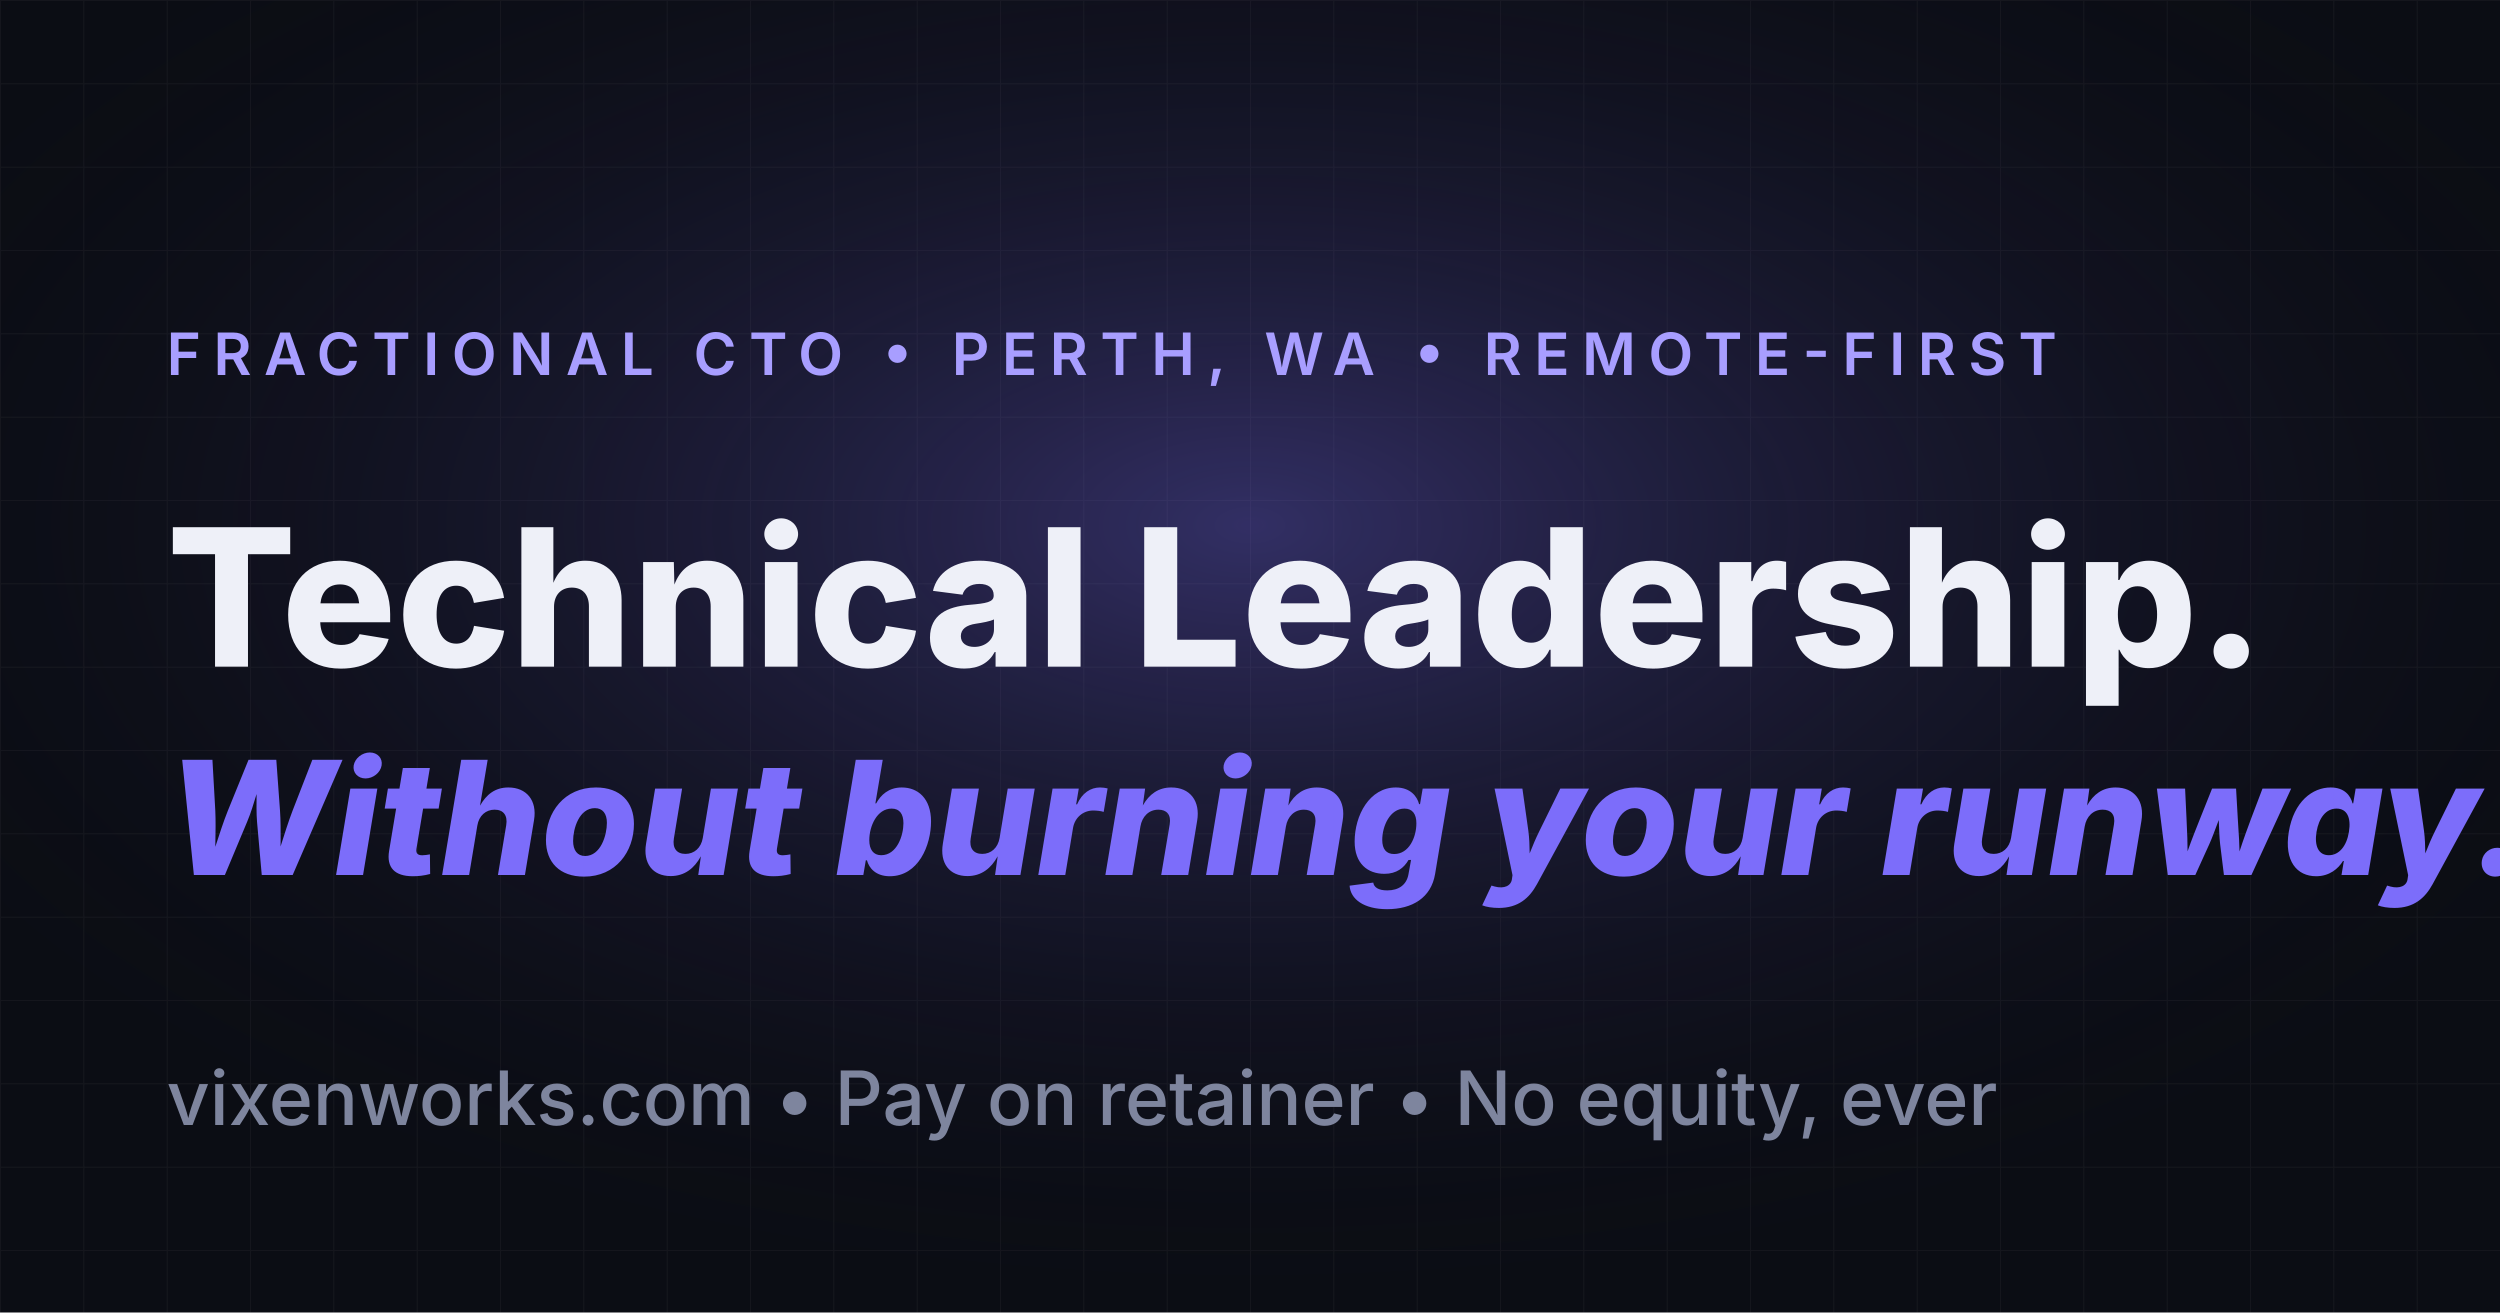
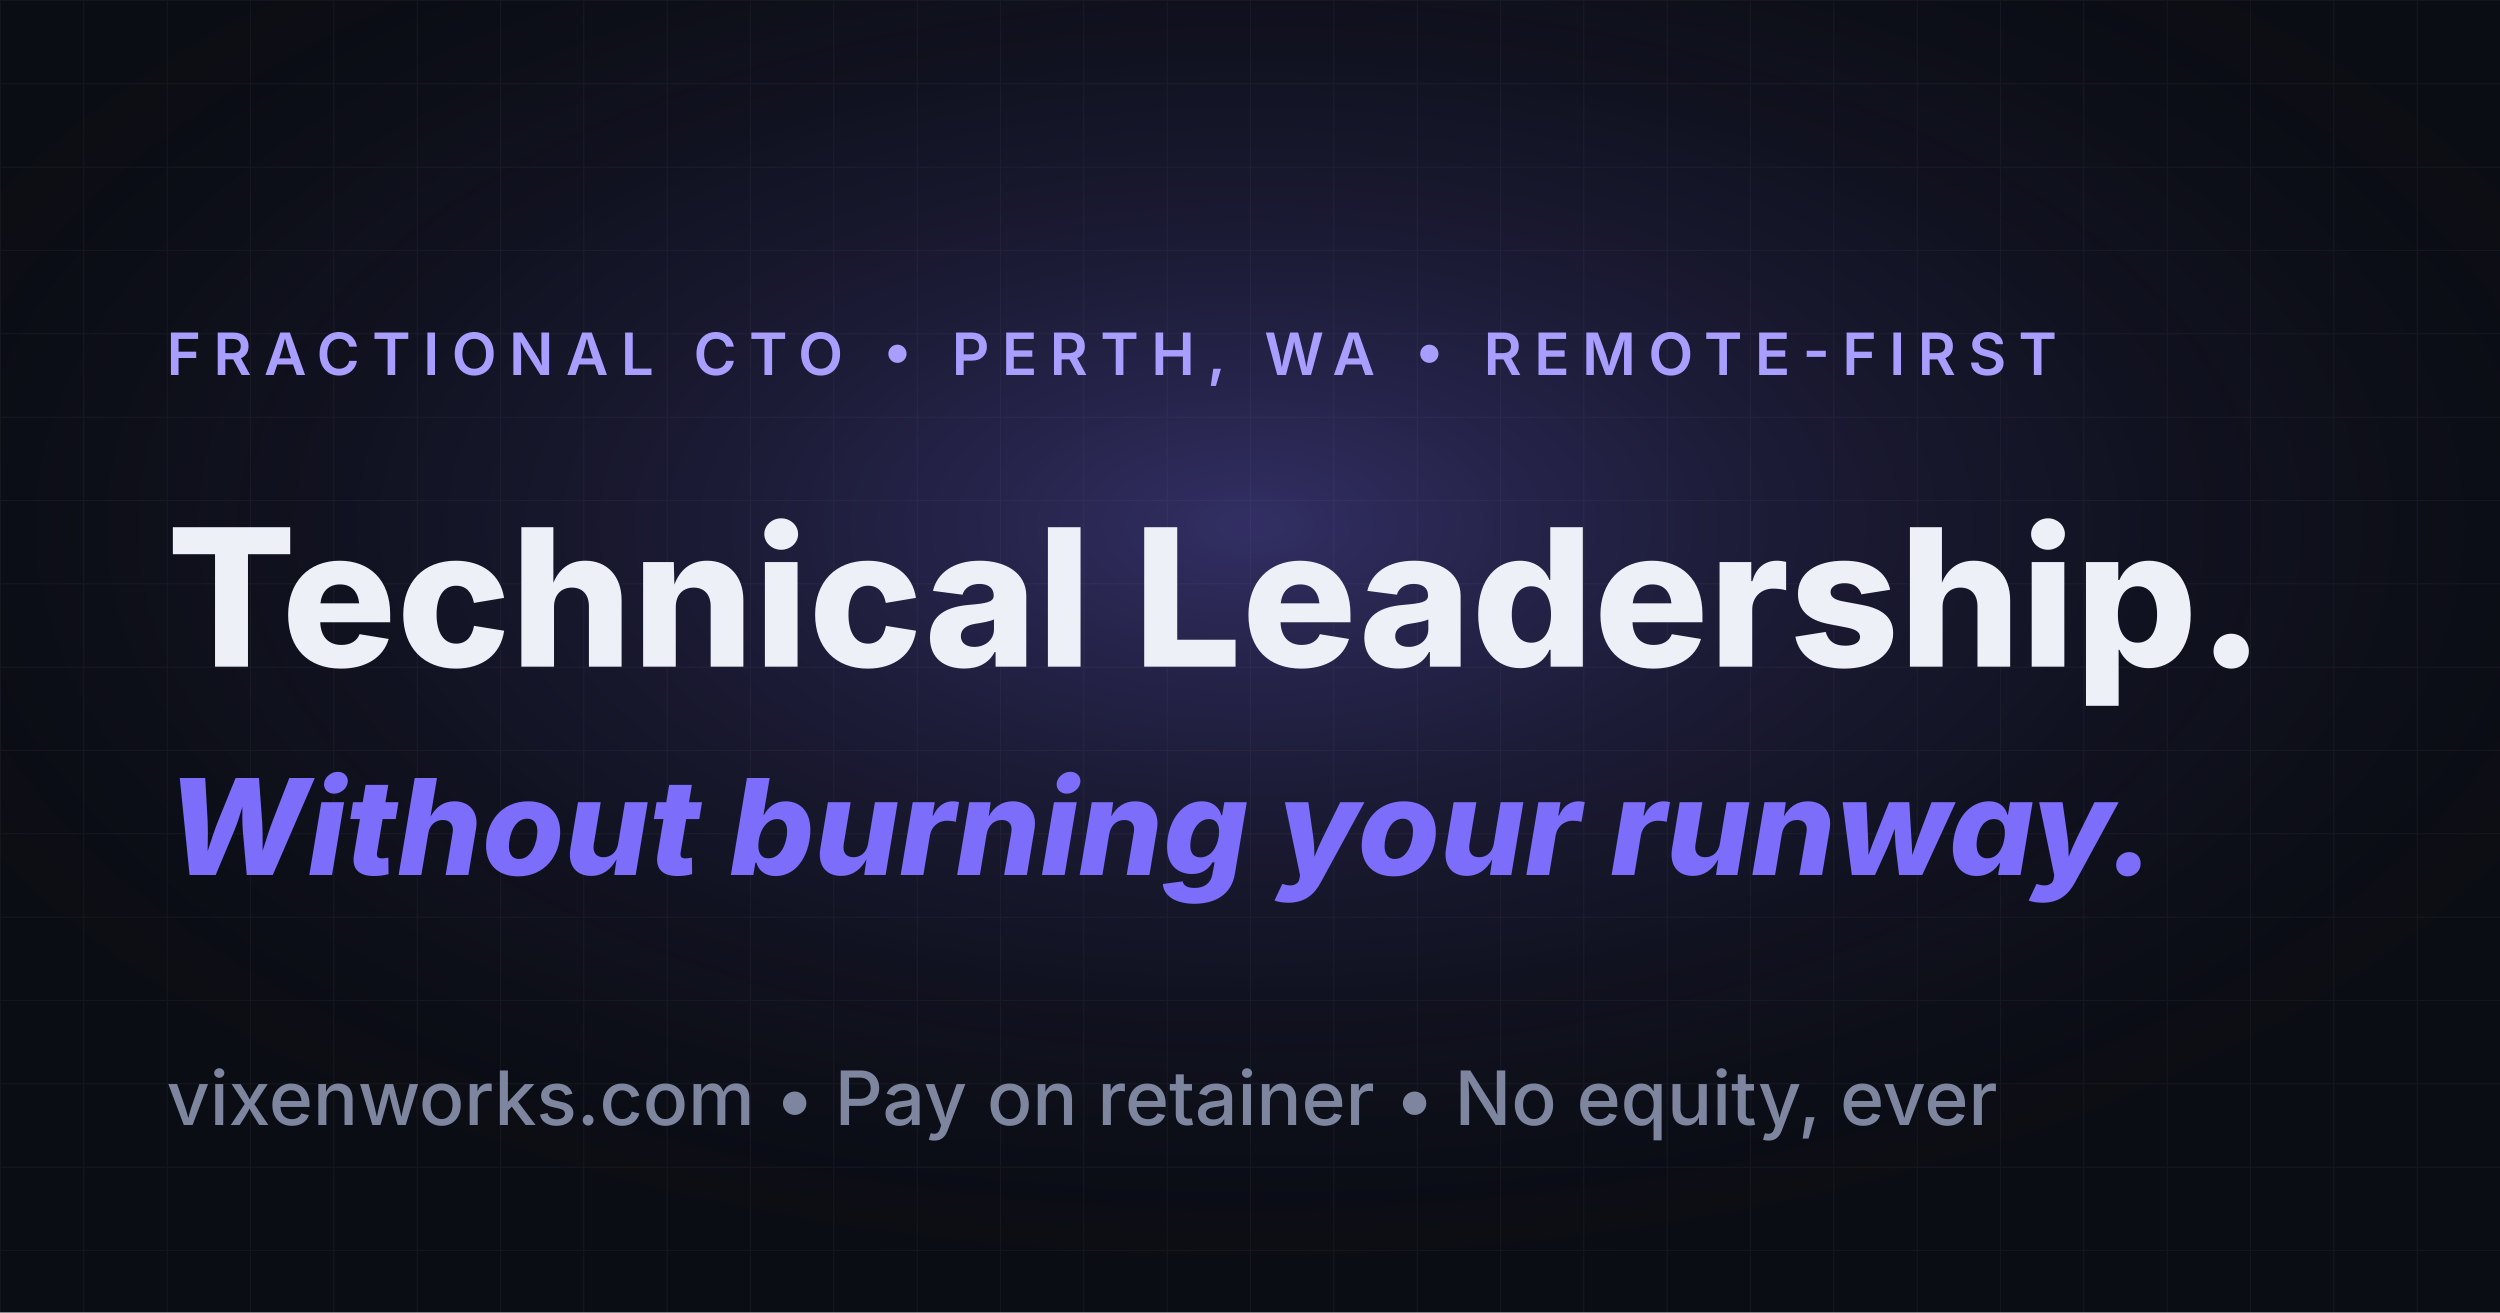
<svg xmlns="http://www.w3.org/2000/svg" viewBox="0 0 1200 630" width="1200" height="630">
  <defs>
    <radialGradient id="glow" cx="50%" cy="40%" r="60%">
      <stop offset="0%" stop-color="#7c6dfa" stop-opacity="0.35" />
      <stop offset="100%" stop-color="#0b0d14" stop-opacity="0" />
    </radialGradient>
    <pattern id="grid" width="40" height="40" patternUnits="userSpaceOnUse">
      <path d="M40 0 L0 0 0 40" fill="none" stroke="rgba(255,255,255,0.04)" stroke-width="1" />
    </pattern>
  </defs>
  <rect width="1200" height="630" fill="#0b0d14" />
  <rect width="1200" height="630" fill="url(#grid)" />
  <rect width="1200" height="630" fill="url(#glow)" />
  <g font-family="Inter, -apple-system, Segoe UI, sans-serif" fill="#eef0f8">
    <text x="80" y="180" font-size="28" font-weight="600" letter-spacing="6" fill="#a89eff">FRACTIONAL CTO • PERTH, WA • REMOTE-FIRST</text>
    <text x="80" y="320" font-size="92" font-weight="800">Technical Leadership.</text>
-     <text x="80" y="420" font-size="76" font-weight="800" font-style="italic" fill="#7c6dfa">Without burning your runway.</text>
+     <text x="80" y="420" font-size="64" font-weight="800" font-style="italic" fill="#7c6dfa">Without burning your runway.</text>
    <text x="80" y="540" font-size="36" font-weight="500" fill="#7e859e">vixenworks.com • Pay on retainer • No equity, ever</text>
  </g>
</svg>
